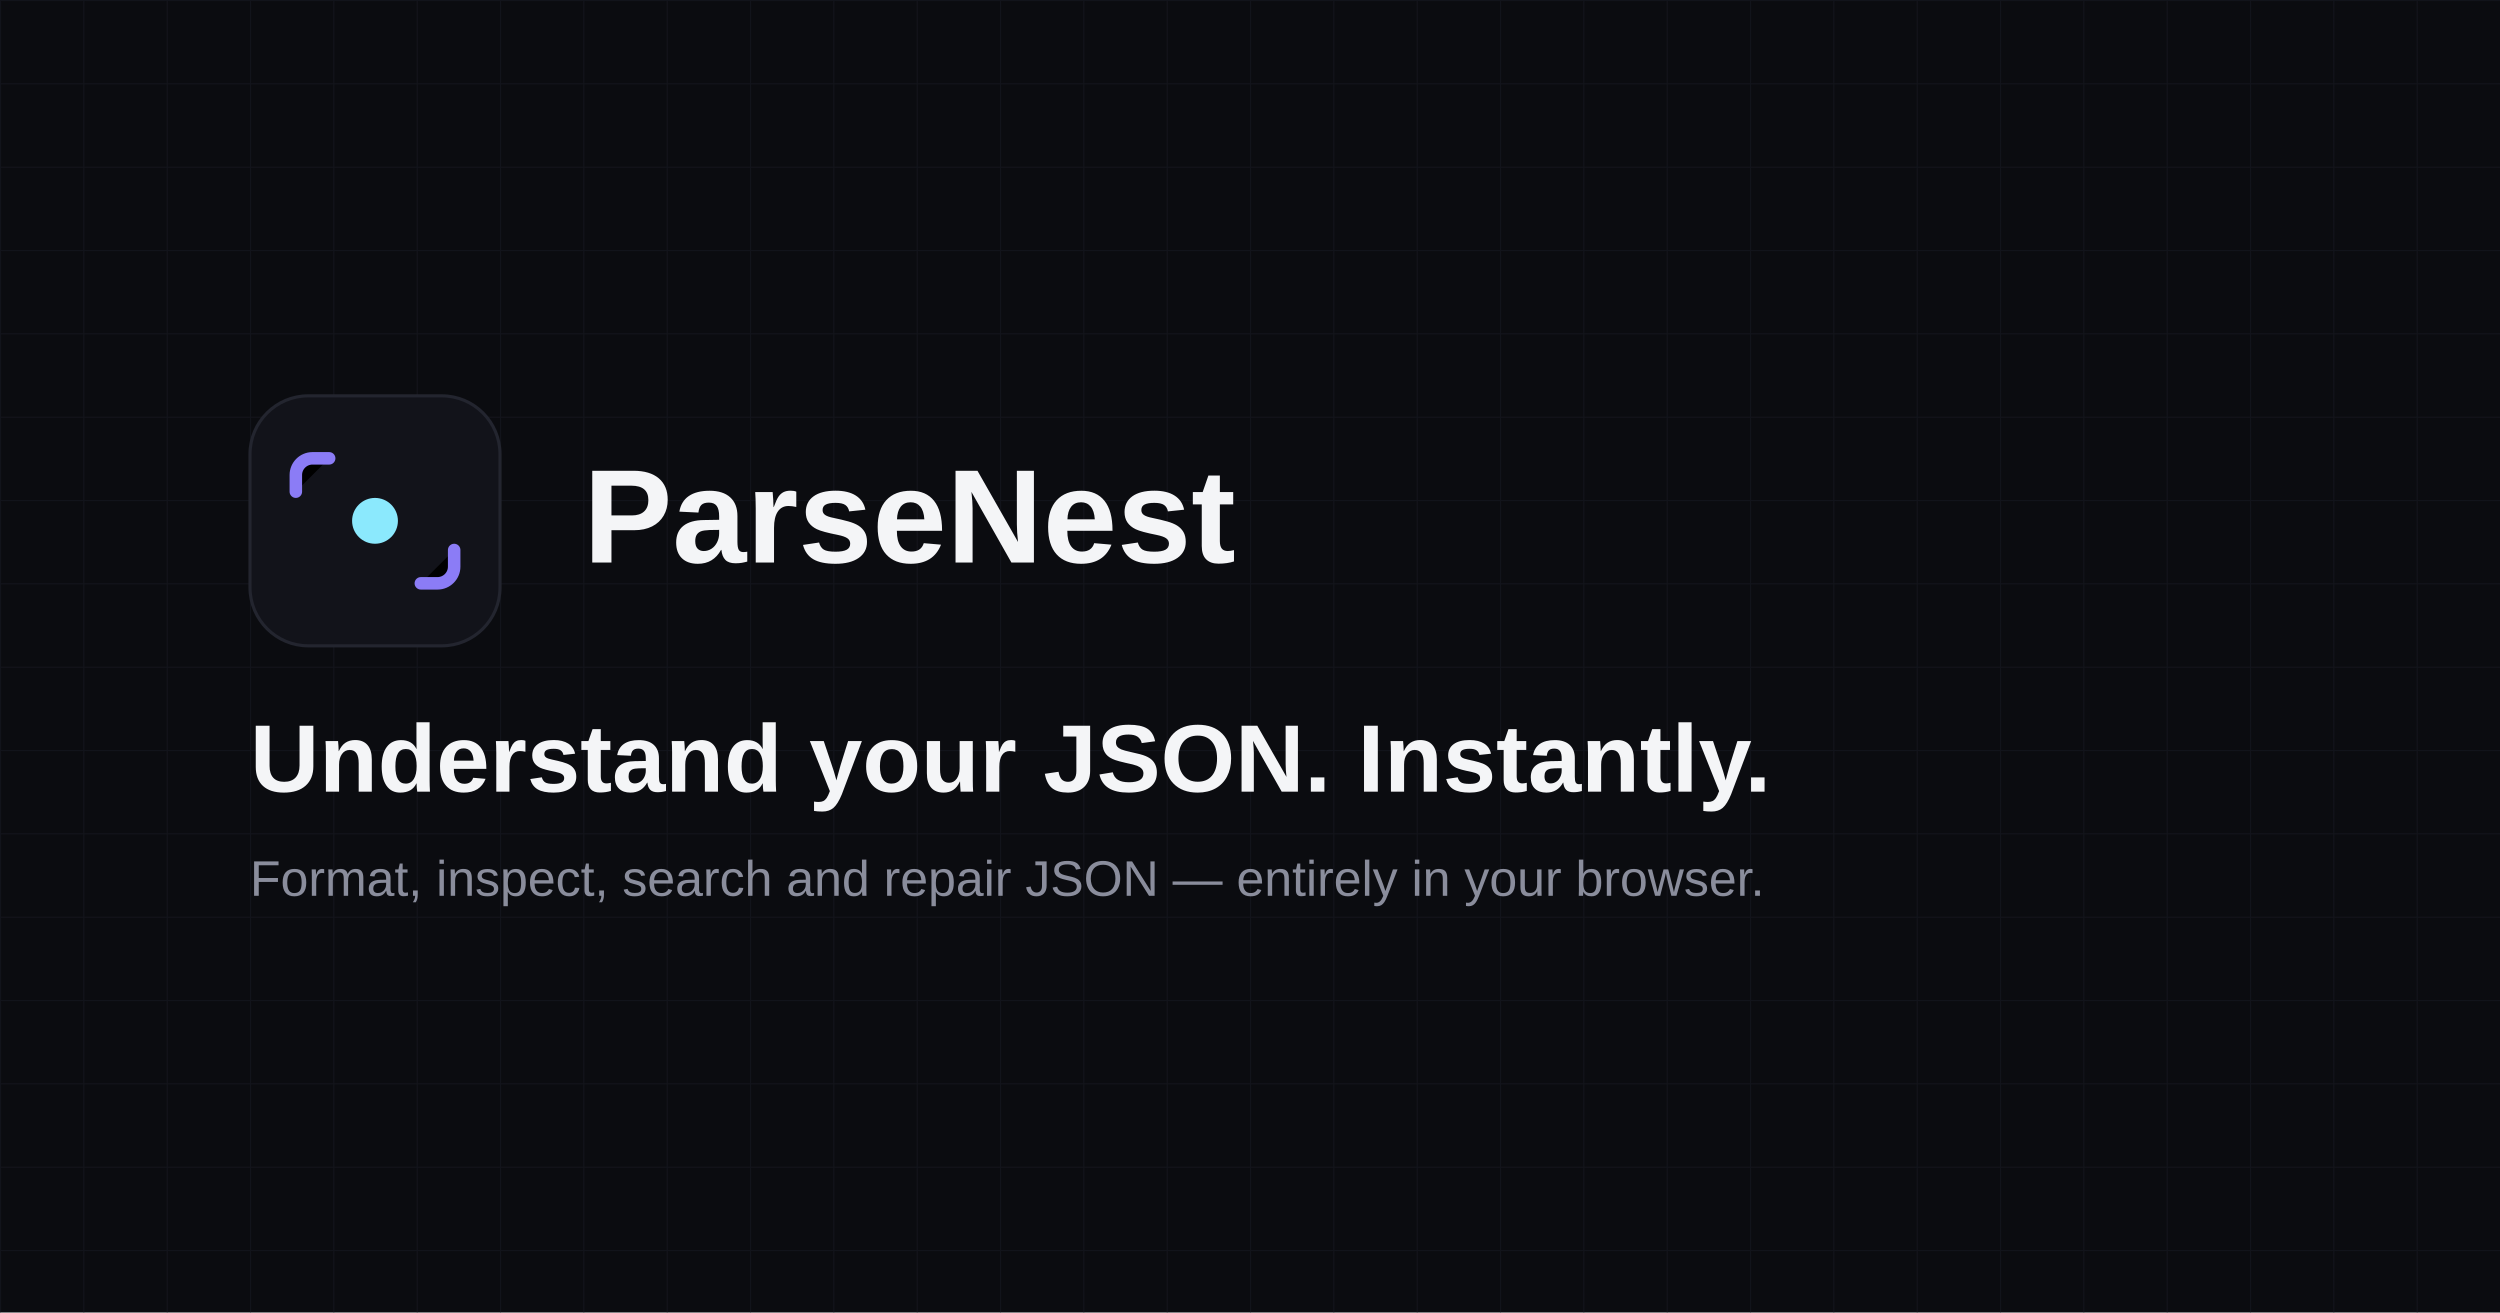
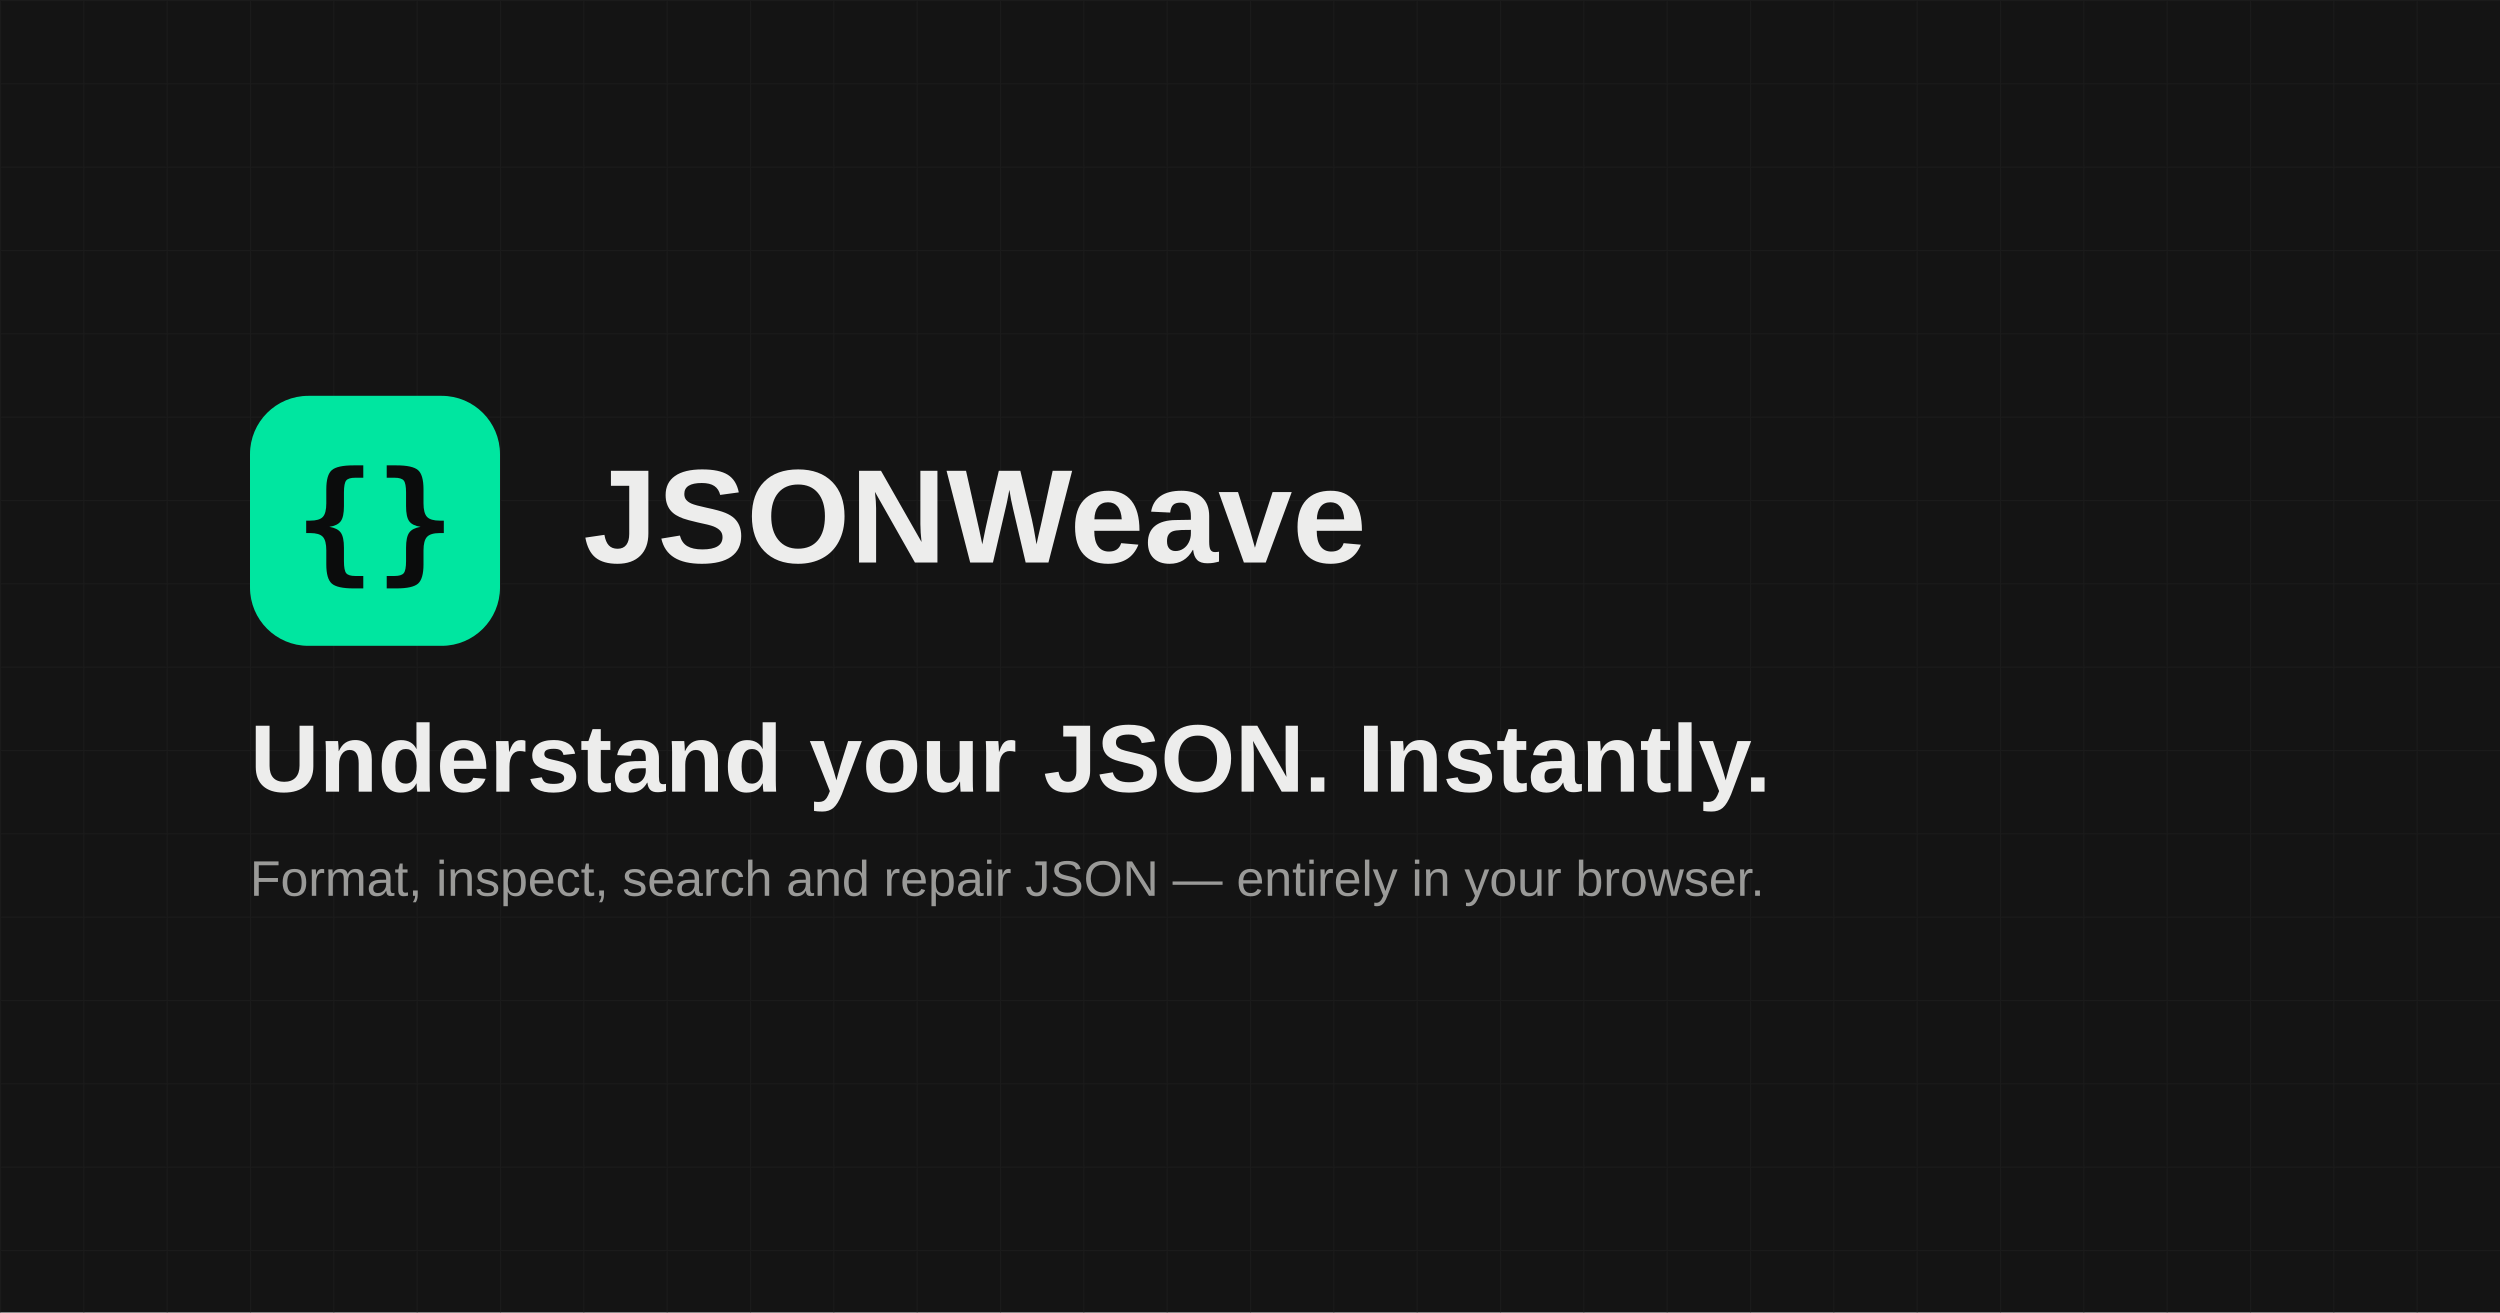
<svg xmlns="http://www.w3.org/2000/svg" width="1200" height="630" viewBox="0 0 1200 630">
-   <rect width="1200" height="630" fill="#0B0C10" />
+   <rect width="1200" height="630" fill="#141414" />
  <rect width="1200" height="630" fill="url(#grid)" opacity="0.5" />
  <defs>
    <pattern id="grid" width="40" height="40" patternUnits="userSpaceOnUse">
-       <path d="M40 0H0V40" fill="none" stroke="#1A1C25" stroke-width="1" />
+       <path d="M40 0H0V40" fill="none" stroke="#212121" stroke-width="1" />
    </pattern>
  </defs>
  <g transform="translate(120,190)">
-     <rect width="120" height="120" rx="28" fill="#12131A" stroke="#23252F" stroke-width="1.5" />
-     <path d="M38 30H30a8 8 0 0 0-8 8v8" stroke="#8B7CF6" stroke-width="6" stroke-linecap="round" stroke-linejoin="round" />
-     <path d="M82 90h8a8 8 0 0 0 8-8v-8" stroke="#8B7CF6" stroke-width="6" stroke-linecap="round" stroke-linejoin="round" />
-     <circle cx="60" cy="60" r="11" fill="#8BE9FD" />
+     <rect width="120" height="120" rx="28" fill="#00E6A0" />
+     <text x="60" y="82" text-anchor="middle" font-family="'JetBrains Mono', ui-monospace, monospace" font-size="64" font-weight="700" fill="#0B0C0C">{}</text>
  </g>
-   <text x="280" y="270" fill="#F4F5F7" font-family="Arial, sans-serif" font-size="64" font-weight="700">ParseNest</text>
-   <text x="120" y="380" fill="#F4F5F7" font-family="Arial, sans-serif" font-size="46" font-weight="600">Understand your JSON. Instantly.</text>
-   <text x="120" y="430" fill="#8A8D9C" font-family="Arial, sans-serif" font-size="24">Format, inspect, search and repair JSON — entirely in your browser.</text>
+   <text x="280" y="270" fill="#EDEDEC" font-family="Arial, sans-serif" font-size="64" font-weight="700">JSONWeave</text>
+   <text x="120" y="380" fill="#EDEDEC" font-family="Arial, sans-serif" font-size="46" font-weight="600">Understand your JSON. Instantly.</text>
+   <text x="120" y="430" fill="#9A9A98" font-family="Arial, sans-serif" font-size="24">Format, inspect, search and repair JSON — entirely in your browser.</text>
</svg>
